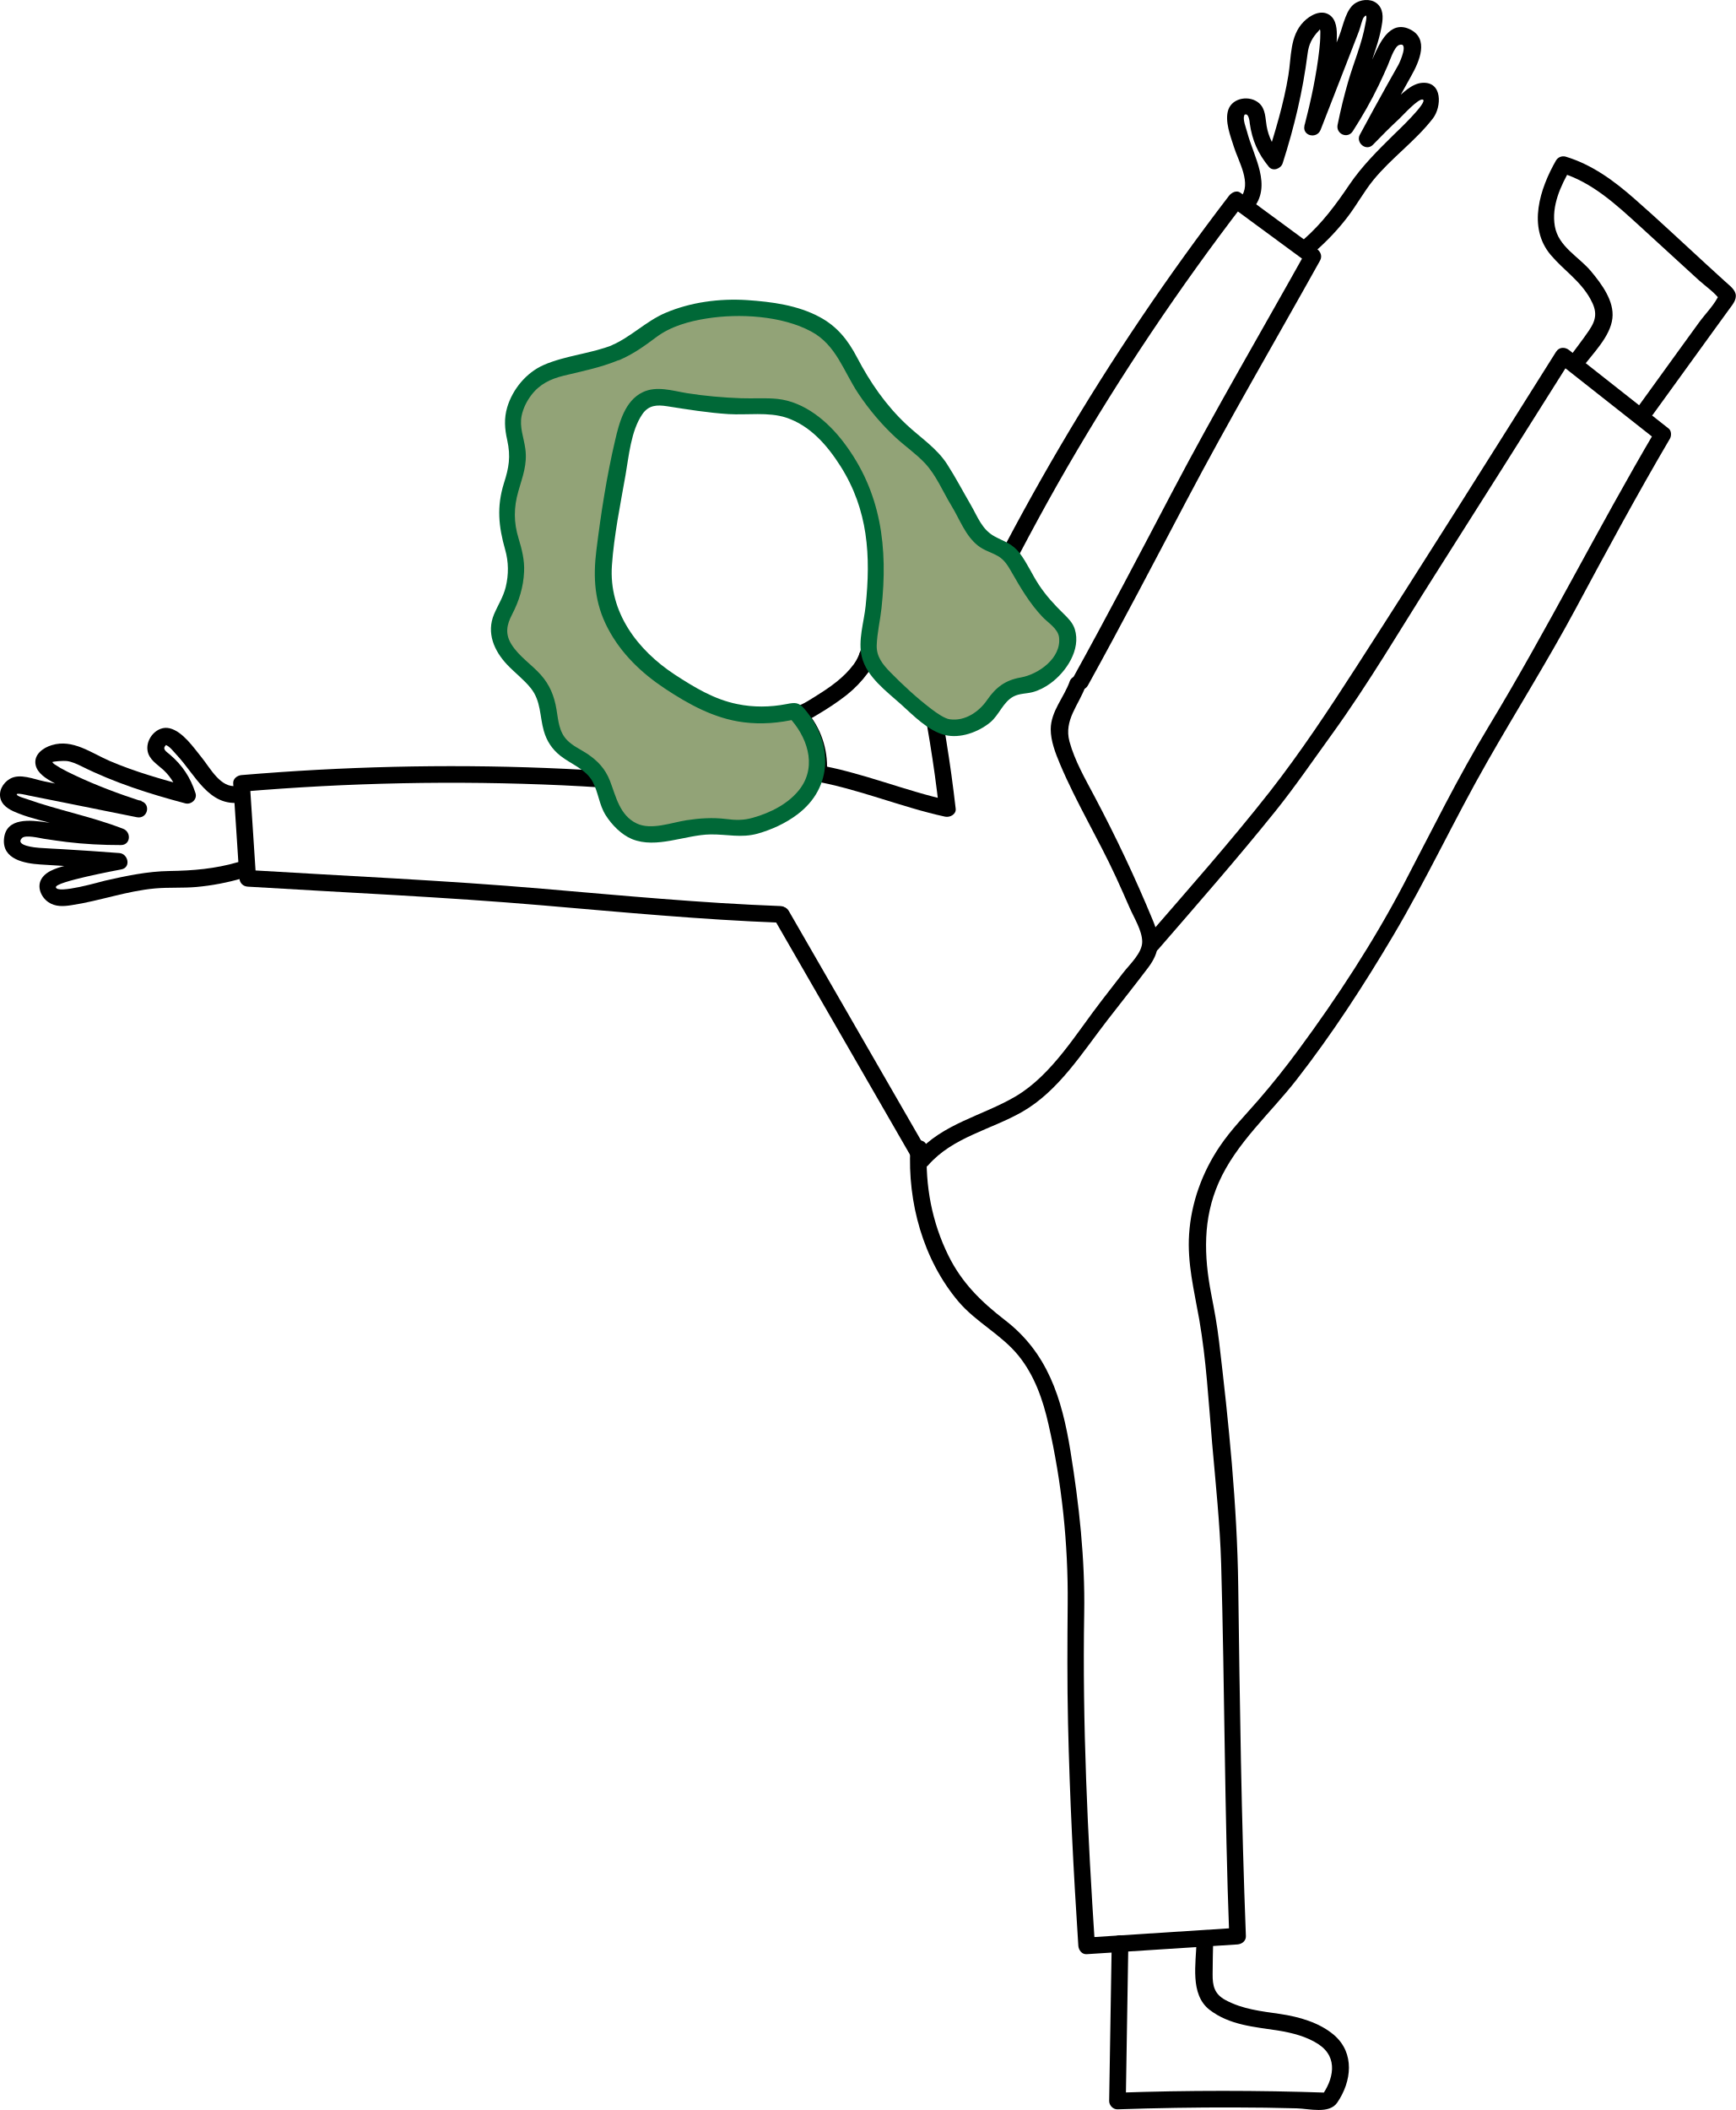
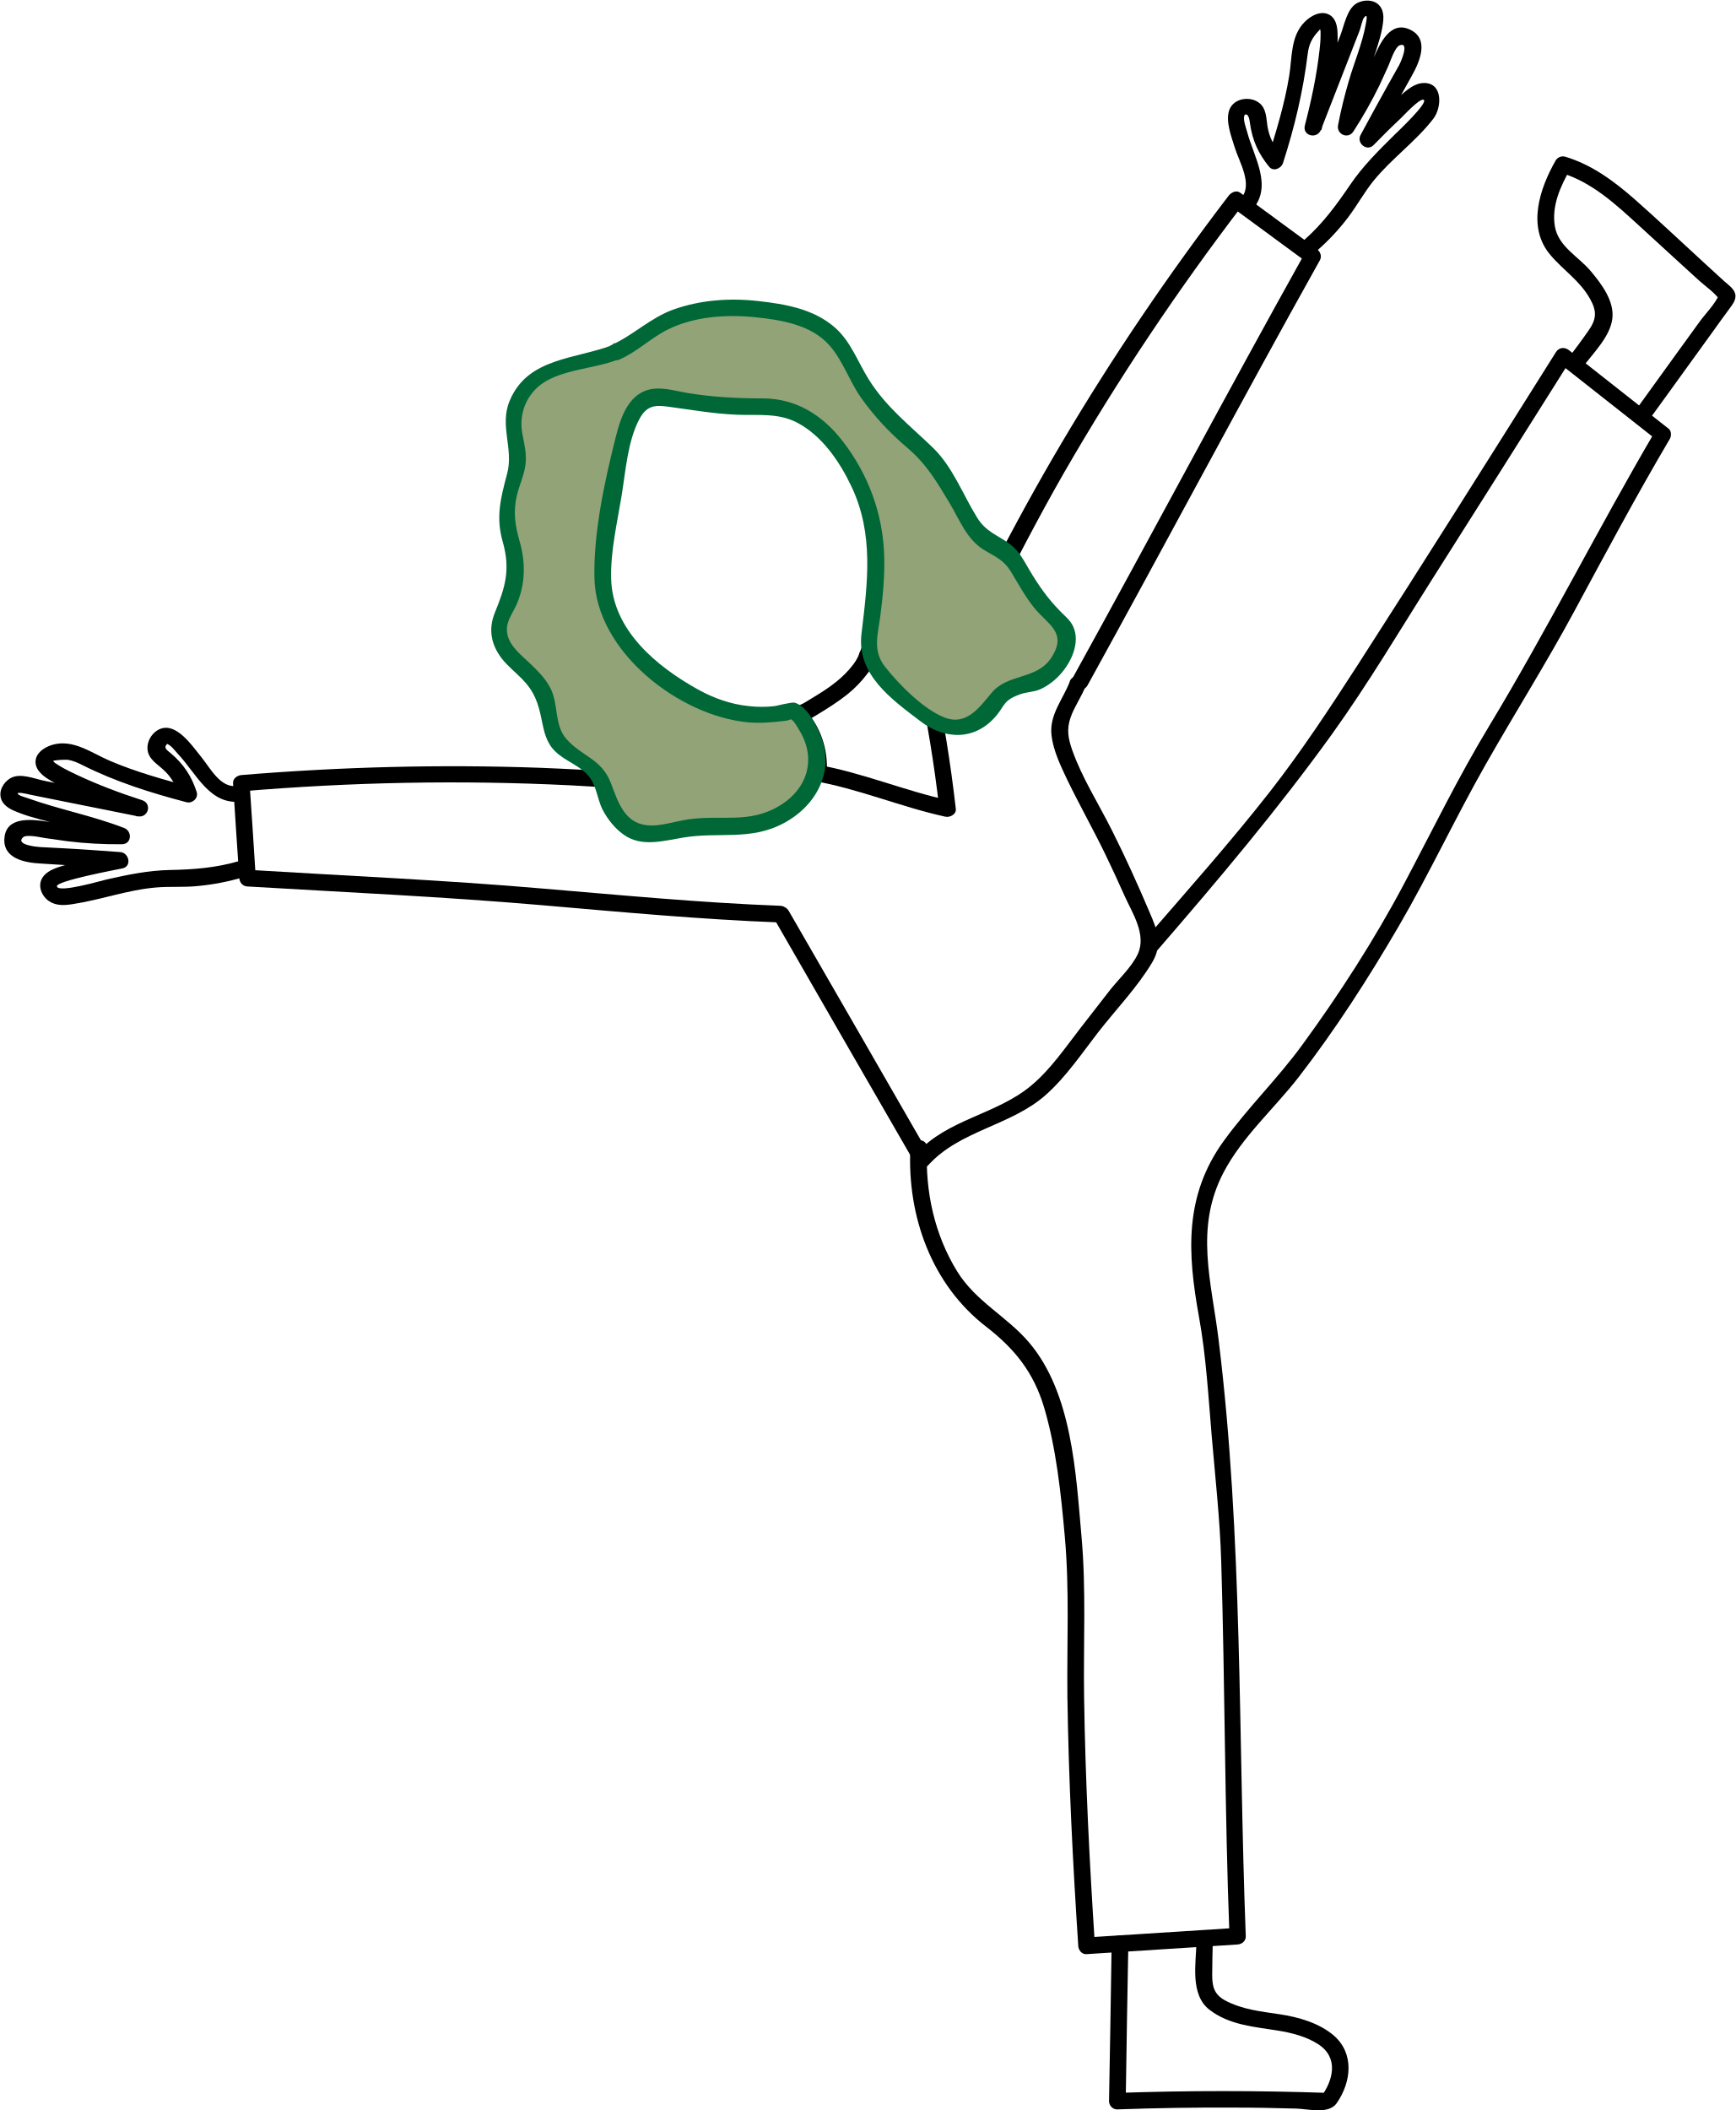
- <svg xmlns="http://www.w3.org/2000/svg" viewBox="0 0 156.52 190.26">
-   <path d="M83.19 60.03a4.49 4.49 0 0 1-4.46-1.33c-.35-.38-1.17-.23-1.25.33 0 .05-.02.1-.04.15.07-.18-.03.06-.05.09-.13.22-.26.44-.41.64-.43.58-.96 1.1-1.52 1.55-.71.58-1.5 1.06-2.28 1.55-.27.17-.55.34-.84.48-.21.1-.29.14-.41.13-.67-.04-.96.84-.53 1.28a5.964 5.964 0 0 1 1.68 4.23c0 .97 1.5.97 1.5 0 0-1.98-.75-3.86-2.12-5.29l-.53 1.28c.61.04 1.24-.35 1.74-.65.93-.55 1.85-1.15 2.7-1.82.7-.56 1.33-1.21 1.86-1.93.27-.36.63-.84.7-1.3l-1.25.33c1.5 1.64 3.78 2.26 5.92 1.72.94-.24.54-1.68-.4-1.45Zm13.27 1.42c-.52 1.45-1.7 2.69-1.71 4.3 0 1.08.43 2.17.84 3.15 1.46 3.47 3.45 6.73 5.03 10.16.42.92.84 1.85 1.24 2.78.38.88 1.14 2.08 1.14 3.08s-1.1 2.01-1.69 2.76c-.64.83-1.28 1.65-1.92 2.48-2.31 2.97-4.51 6.76-7.82 8.71-2.98 1.75-6.57 2.44-8.93 5.14l1.18.15-12.69-22.02c-.48-.84-1.78-.08-1.3.76l12.69 22.02c.23.4.86.52 1.18.15 2.22-2.54 5.65-3.2 8.47-4.81 3.29-1.88 5.42-5.34 7.69-8.27 1.22-1.58 2.47-3.14 3.67-4.73 1.09-1.44 1.12-2.62.43-4.27-1.57-3.81-3.34-7.55-5.27-11.19-.84-1.59-1.77-3.19-2.25-4.94-.52-1.94.84-3.27 1.46-5 .32-.91-1.12-1.3-1.45-.4Z" />
-   <path d="M73.15 68.65c-2.6 2.78-7 1.89-10.37 1.55-4.51-.46-9.04-.77-13.57-.95-9.15-.36-18.31-.13-27.43.64-.38.03-.78.32-.75.75.19 2.85.37 5.71.56 8.56.03.42.32.72.75.75 8.87.54 17.76.93 26.61 1.69 7.13.61 14.28 1.29 21.43 1.56.97.04.96-1.46 0-1.5-7.15-.27-14.3-.95-21.43-1.56-8.85-.76-17.74-1.15-26.61-1.69l.75.75c-.19-2.85-.37-5.71-.56-8.56l-.75.75c9.61-.82 19.28-1.02 28.92-.58 4.72.22 9.41.63 14.1 1.1 3.27.32 6.99.38 9.41-2.2.66-.7-.4-1.77-1.06-1.06Zm8.94 34.88c-.26 4.87 1.15 10.05 4.33 13.82 1.58 1.87 3.84 2.96 5.4 4.86 1.46 1.79 2.23 4 2.73 6.23 1.2 5.23 1.78 10.79 1.73 16.15-.03 3.58-.05 7.16.03 10.75.15 6.71.49 13.42.93 20.12.03.38.32.78.75.75 4.54-.29 9.08-.58 13.61-.88.39-.03.77-.32.75-.75-.41-10.51-.55-21.01-.69-31.52-.1-7.37-.86-14.79-1.73-22.1-.17-1.45-.43-2.86-.71-4.29-.66-3.43-.76-6.78.68-10.04 1.57-3.56 4.65-6.23 7.01-9.26 3.21-4.12 6.06-8.51 8.72-13 3.03-5.11 5.53-10.51 8.48-15.67 2.62-4.6 5.43-9.07 7.94-13.74 2.78-5.18 5.56-10.34 8.54-15.41.15-.26.14-.71-.12-.91-2.99-2.36-5.98-4.71-8.97-7.07-.38-.3-.9-.29-1.18.15-5.96 9.47-11.91 18.95-17.97 28.35-2.48 3.85-5.02 7.7-7.84 11.31-3.55 4.52-7.37 8.83-11.13 13.17-.63.73.43 1.79 1.06 1.06C108 81.5 111.59 77.4 115 73.16c1.8-2.24 3.42-4.62 5.1-6.94 3.32-4.59 6.21-9.53 9.25-14.31 4.11-6.47 8.19-12.94 12.27-19.42l-1.18.15c2.99 2.36 5.98 4.71 8.97 7.07l-.12-.91c-5.18 8.79-9.74 17.92-15.02 26.66-2.81 4.64-5.19 9.5-7.7 14.29-2.71 5.17-5.99 10.19-9.46 14.89a72.343 72.343 0 0 1-3.63 4.55c-1.19 1.37-2.46 2.66-3.48 4.17-1.59 2.35-2.58 5.08-2.77 7.91-.18 2.62.46 5.13.91 7.69.64 3.66.84 7.42 1.16 11.11s.71 7.31.82 10.97c.32 11.18.3 22.36.73 33.54l.75-.75c-4.54.29-9.08.58-13.61.88l.75.75c-.66-9.99-1.14-20.01-.97-30.02.08-4.89-.46-9.76-1.24-14.59s-2.08-8.87-5.9-11.81c-2.15-1.66-3.89-3.36-5.1-5.81-1.49-3.01-2.12-6.35-1.94-9.69.05-.96-1.45-.96-1.5 0Z" />
-   <path d="M21.36 70.87c-1.47.22-2.39-1.6-3.17-2.56-.71-.87-1.7-2.35-2.89-2.64-1.12-.27-2.15.91-2 1.98.11.83.86 1.25 1.43 1.77.73.68 1.18 1.5 1.48 2.45l.92-.92c-2.45-.65-4.92-1.34-7.25-2.34-1.65-.71-3.32-2-5.21-1.42-.78.23-1.65.85-1.46 1.78.16.77.98 1.25 1.61 1.6 2.35 1.32 4.99 2.26 7.54 3.09l.4-1.45c-2.92-.58-5.83-1.17-8.75-1.75-.95-.19-2.22-.76-3.12-.23-.64.37-1.08 1.15-.81 1.89.25.68 1 1 1.62 1.24 1.16.45 2.39.71 3.58 1.04 1.84.5 3.65 1.07 5.43 1.76l.2-1.47c-2.27 0-4.48-.22-6.73-.54-1.38-.2-3.64-.48-3.82 1.49-.17 1.86 1.87 2.22 3.28 2.31 2.37.15 4.75.29 7.12.47l-.2-1.47c-1.45.29-2.89.61-4.31 1.01-.82.23-2.03.48-2.51 1.29-.43.72-.04 1.64.61 2.09s1.39.39 2.1.28c2.53-.38 4.97-1.28 7.54-1.51 1.24-.11 2.48-.02 3.72-.13 1.41-.13 2.79-.39 4.15-.79.92-.27.53-1.72-.4-1.45-2.05.6-4.07.77-6.2.8-1.97.03-3.88.44-5.79.87-.35.08-4.35 1.25-4.43.59-.06-.49 5.42-1.51 5.92-1.61.87-.18.6-1.41-.2-1.47-1.72-.13-3.43-.25-5.15-.35-.69-.04-1.38-.07-2.08-.12-.3-.02-2.22-.19-1.55-.88.31-.32 1.6 0 1.96.06.68.1 1.37.21 2.05.29 1.63.2 3.27.28 4.91.28.89 0 .96-1.18.2-1.47-2.86-1.11-5.86-1.67-8.74-2.7-.14-.05-.8-.22-.85-.39-.06-.19 1.03.08 1.07.09 1.08.22 2.17.44 3.25.65 2.17.44 4.34.87 6.51 1.31.94.19 1.32-1.15.4-1.45-2.03-.66-4.04-1.41-5.97-2.32-.45-.21-.9-.43-1.34-.68-.18-.11-.36-.22-.54-.34-.16-.11-.17-.24-.2-.16.04-.1 1.1-.15 1.33-.12.45.06.89.26 1.3.46 3 1.5 6.15 2.5 9.39 3.36.53.14 1.1-.37.92-.92-.46-1.42-1.17-2.5-2.3-3.47-.31-.27-.78-.51-.33-.89-.08.07-.03.02-.11 0 .38.08.79.65 1.04.91 1.68 1.78 2.91 4.72 5.79 4.29.95-.14.55-1.59-.4-1.45Zm121.33-37.72c.94-1.28 2.52-2.79 2.71-4.45.18-1.56-.98-3.1-1.92-4.23-1.12-1.34-2.95-2.22-3.27-4.07s.53-3.65 1.4-5.16l-.85.34c2.82.85 4.99 2.88 7.12 4.82 1.15 1.05 2.3 2.11 3.45 3.16.63.57 1.25 1.15 1.88 1.72.6.54 1.47 1.13 1.92 1.8l-.08-.58c-.37.91-1.26 1.78-1.84 2.58l-1.82 2.51c-1.21 1.67-2.42 3.35-3.63 5.02-.57.78.73 1.53 1.3.76 1.82-2.51 3.63-5.02 5.45-7.53.48-.66.95-1.32 1.43-1.97.28-.38.69-.85.57-1.37-.12-.48-.64-.83-.97-1.14l-1.73-1.58c-2.13-1.95-4.22-3.93-6.39-5.83-1.86-1.64-3.85-3.11-6.25-3.83a.775.775 0 0 0-.85.34c-1.45 2.53-2.6 6.02-.48 8.53 1.19 1.4 2.65 2.31 3.57 3.96.63 1.13.57 1.83-.12 2.85-.6.88-1.26 1.72-1.89 2.58-.57.78.73 1.53 1.3.76Z" />
-   <path d="M75.39 39.75c3.98 4.83 3.57 10.87 3.44 13.01-.18 2.95-.46 7.45-3.83 9.97-4.66 3.47-11.43.32-12.24-.06-5-2.33-7.25-6.64-8.1-8.35-2.24-4.5-4.87-14.1.33-18.72 5.23-4.64 15.56-1.74 20.41 4.15Z" fill="none" stroke="#000" stroke-miterlimit="10" stroke-width=".5" />
-   <path d="M82.75 61.05c.83 3.92 1.48 7.88 1.93 11.86l.95-.72c-4.06-.88-7.91-2.55-12.01-3.24-.94-.16-1.35 1.29-.4 1.45 4.1.69 7.95 2.36 12.01 3.24.43.09 1.01-.21.95-.72-.47-4.11-1.13-8.2-1.99-12.25-.2-.94-1.65-.54-1.45.4Zm25.15 113.97c-.04 1.98-.63 4.82 1.18 6.21s4.03 1.53 6.15 1.86c1.25.2 2.62.54 3.68 1.25 1.81 1.2 1.34 3.21.21 4.73l.65-.37c-6.33-.22-12.67-.22-19 0l.75.75c.08-4.74.15-9.48.23-14.22.02-.97-1.48-.97-1.5 0-.08 4.74-.15 9.48-.23 14.22 0 .39.35.76.75.75 3.51-.12 7.02-.18 10.54-.17 1.88 0 3.75.03 5.63.08 1.13.03 2.93.54 3.65-.52 1.3-1.9 1.6-4.46-.29-6.09-1.32-1.13-3.17-1.65-4.87-1.9s-3.38-.42-4.93-1.26c-.99-.54-1.16-1.27-1.15-2.33 0-1 .03-2 .05-3.01s-1.48-.97-1.5 0Z" />
-   <path d="M82.48 61.68c3.54-.65 5.5-3.97 6.99-6.93 2.15-4.26 4.37-8.47 6.76-12.6 4.78-8.25 10.1-16.18 15.9-23.74l-1.03.27 6.91 5.08-.27-1.03c-4.03 7.22-8.22 14.37-12.06 21.68-2.92 5.56-5.84 11.14-8.88 16.64-.47.85.83 1.6 1.3.76 3.04-5.5 5.95-11.08 8.88-16.64 3.85-7.31 8.04-14.46 12.06-21.68.21-.38.06-.78-.27-1.03l-6.91-5.08c-.35-.26-.8-.02-1.03.27-5.52 7.2-10.61 14.73-15.21 22.56-2.28 3.88-4.44 7.83-6.48 11.84-1.58 3.11-3.2 7.47-7.07 8.19-.95.18-.55 1.62.4 1.45Z" />
-   <path d="M112.93 18.89c1.86-2.14.1-4.75-.49-7.06-.07-.26-.39-1.1-.24-1.39.07-.14-.08-.03.02-.09.4-.22.47.66.48.78.22 1.53.73 2.7 1.72 3.91.38.46 1.1.16 1.25-.33 1.04-3.26 1.81-6.46 2.24-9.85.11-.88.41-1.45 1-2.08.22-.24.1-.17.1-.17.08.14.05.36.05.52 0 .45-.04.9-.09 1.35-.26 2.3-.75 4.58-1.33 6.82-.25.95 1.1 1.28 1.45.4.8-2.06 1.61-4.12 2.41-6.19.35-.9.7-1.8 1.05-2.71.11-.28.28-1.03.41-1.21.43-.57.2.37.17.54-.3 1.75-1.04 3.46-1.54 5.17-.38 1.3-.7 2.62-.97 3.95-.17.83.9 1.31 1.37.58.86-1.34 1.66-2.73 2.35-4.17.28-.57.53-1.15.79-1.73.17-.37.58-1.7 1.03-1.87.9-.33.11 1.49-.07 1.81-.32.58-.66 1.16-.98 1.74-.84 1.5-1.66 3.01-2.48 4.53-.4.73.57 1.54 1.18.91.78-.81 1.57-1.6 2.39-2.36.26-.24 1.73-1.87 2.11-1.71.5.21-2.39 2.94-2.61 3.15-1.44 1.42-2.87 2.83-4.01 4.51-1.23 1.82-2.47 3.5-4.14 4.96-.73.63.34 1.69 1.06 1.06 1.06-.93 2.03-1.95 2.89-3.07s1.48-2.29 2.34-3.35c1.63-2 3.81-3.53 5.38-5.57.78-1.02.89-3.34-.98-3.2-.95.07-1.79.96-2.45 1.55-1.05.95-2.06 1.94-3.04 2.96l1.18.91c1.09-2.02 2.2-4.03 3.32-6.03.73-1.29 1.69-3.42-.18-4.25-1.75-.78-2.67 1.29-3.23 2.55-.92 2.04-1.93 4.01-3.15 5.9l1.37.58c.38-1.87.88-3.7 1.44-5.52.37-1.19.83-2.37 1.06-3.59.13-.68.26-1.5-.24-2.07s-1.37-.57-2.01-.23c-.93.5-1.16 2.01-1.52 2.94-1.05 2.71-2.11 5.41-3.16 8.12l1.45.4c.7-2.67 1.41-5.53 1.47-8.3.02-.69-.02-1.62-.67-2.05-.78-.51-1.75.04-2.32.62-1.27 1.29-1.1 3.19-1.38 4.84-.42 2.55-1.18 5.05-1.96 7.51l1.25-.33c-.64-.78-1.08-1.62-1.25-2.62-.12-.7-.09-1.52-.66-2.04-.82-.75-2.4-.54-2.79.56-.36 1.02.2 2.42.5 3.37.4 1.3 1.66 3.33.58 4.58-.63.73.43 1.79 1.06 1.06Z" />
-   <path d="M55.52 31.81c-3.94 1.64-6.02.9-7.86 3.02-.3.35-1.17 1.38-1.37 2.86-.16 1.19.25 1.76.39 2.97.24 1.96-.56 2.5-.89 4.66-.52 3.36 1.16 3.78.68 7.04-.41 2.84-1.64 2.98-1.45 4.78.25 2.31 3.16 3.38 4.08 5.51.57 1.32.32 2.95 1.13 4.14.87 1.29 2.69 1.66 3.61 2.92.87 1.19.77 2.96 1.85 3.96.44.41.64.79 1.08 1.07 1.46.94 3.09.3 5.38-.05 3.67-.56 3.58.45 5.91-.2.65-.18 4.98-1.43 5.63-4.94.51-2.79-1.67-5.09-2-5.44-.97.24-2.42.48-4.15.32-3.31-.3-5.52-1.94-6.89-2.81-1.78-1.12-4.89-3.51-5.99-7.47-.55-1.95-.18-4.26.58-8.8.93-5.61 1.43-8.43 2.96-9.24 1.5-.79 2.23.25 8.22.54 3.13.15 3.42-.12 4.7.31 3.04 1.02 4.68 3.66 5.56 5.08 2.3 3.7 2.39 7.4 2.4 8.41.02 1.81-.28 4.44-.31 4.7-.3 2.61-.57 3.08-.27 4.11.31 1.04 1.31 1.95 3.29 3.75 2.66 2.42 3.44 2.58 3.95 2.62 1.57.1 2.85-.86 3.01-.98 1.07-.83.87-1.47 1.91-2.23 1.14-.82 1.78-.35 3.01-.98 1.38-.71 2.69-2.38 2.62-3.95-.07-1.46-1.26-1.29-3.25-4.34-1.3-1.99-1.54-3.21-2.88-3.75-.36-.14-.93-.3-1.55-.82-.68-.58-.98-1.24-1.11-1.52-.65-1.39-1.61-2.62-2.28-3.99-1.3-2.65-2.84-2.63-5.7-6.03-3.39-4.02-2.72-5.79-5.56-7.53-1.74-1.07-3.42-1.29-5.21-1.52-1.19-.16-4.26-.52-7.71.67-2.93 1.02-2.29 1.83-5.51 3.18Z" fill="#92a377" />
-   <path d="M55.33 31.08c-2.04.82-4.3.96-6.3 1.83-1.57.69-2.8 2.18-3.29 3.81-.3 1.01-.23 1.96 0 2.97.33 1.49.15 2.48-.3 3.89-.66 2.11-.48 3.9.11 5.97.32 1.13.33 2.25.05 3.4-.22.89-.7 1.61-1.05 2.44-.7 1.67 0 3.29 1.18 4.54.69.73 1.51 1.34 2.14 2.13.92 1.15.79 2.51 1.17 3.85.26.91.74 1.64 1.48 2.23.98.78 2.32 1.21 2.93 2.36.51.95.58 2.09 1.17 3.01.54.86 1.42 1.76 2.37 2.15 2.2.9 4.82-.39 7.08-.42 1.49-.02 2.77.34 4.25-.07 1.27-.36 2.52-.93 3.58-1.73 3.27-2.45 3.2-6.52.65-9.51-.53-.62-.85-.6-1.64-.44-1.45.28-2.97.3-4.41 0-2.1-.42-3.88-1.51-5.65-2.66-3.39-2.23-5.96-5.64-5.67-9.84.19-2.72.75-5.43 1.22-8.11.31-1.74.49-4.03 1.53-5.54.57-.82 1.32-.85 2.22-.71 1.85.29 3.67.59 5.55.71 1.65.1 3.6-.21 5.2.32 2.17.72 3.7 2.5 4.89 4.37 2.51 3.96 2.74 8.1 2.27 12.61-.15 1.45-.71 3.14-.34 4.6.44 1.8 2.23 3.1 3.53 4.27 1.11 1 2.45 2.4 3.97 2.77 1.38.33 2.99-.26 4.06-1.13.82-.67 1.17-1.85 2.12-2.35.54-.28 1.15-.24 1.72-.39s1.1-.43 1.59-.78c1.43-1.03 2.79-3.06 2.21-4.9-.18-.57-.59-.98-1.01-1.39-.83-.81-1.59-1.64-2.23-2.61-.61-.92-1.05-1.96-1.72-2.84s-1.38-1.04-2.27-1.52c-1.15-.63-1.52-1.76-2.14-2.83-.71-1.22-1.38-2.5-2.14-3.68-.94-1.46-2.4-2.39-3.65-3.56-1.88-1.76-3.29-3.81-4.48-6.08-.81-1.55-1.79-2.79-3.36-3.63-1.98-1.07-4.33-1.38-6.55-1.53-2.49-.16-5.08.18-7.38 1.16-1.76.76-3.08 2.16-4.86 2.93-.88.38-.12 1.68.76 1.3 1.24-.54 2.21-1.24 3.28-2.04 1.3-.98 2.96-1.44 4.54-1.69 2.94-.47 6.78-.26 9.44 1.17 2.27 1.22 2.91 3.59 4.26 5.61.97 1.45 2.11 2.8 3.39 3.98.85.78 1.81 1.44 2.6 2.28 1.02 1.08 1.62 2.57 2.39 3.83s1.25 2.7 2.4 3.61c.57.45 1.19.59 1.8.94s.92.91 1.25 1.48c.81 1.42 1.64 2.82 2.77 4.01.5.53 1.39 1.05 1.49 1.83.23 1.89-1.87 3.35-3.46 3.63-1.38.24-2.23.88-3.02 2.02-.73 1.07-1.99 1.94-3.37 1.75-.47-.06-1.21-.58-1.69-.95-1.3-.99-2.53-2.13-3.67-3.29-.69-.71-1.27-1.41-1.23-2.45.04-1.11.31-2.22.43-3.33.59-5.43 0-10.46-3.41-14.95-1.43-1.89-3.53-3.66-5.97-3.92-1.08-.11-2.19-.02-3.27-.06-1.64-.06-3.28-.2-4.9-.46-1.3-.21-2.73-.69-3.99-.08-1.6.77-2.11 2.74-2.48 4.33-.76 3.24-1.28 6.6-1.69 9.91-.31 2.51-.17 4.75 1.03 7.04s3.05 4.05 5.15 5.44 4.45 2.71 7.11 3.04c1.6.2 3.2.07 4.77-.3l-.73-.19c1.63 1.7 2.59 4.32 1.08 6.42-1 1.38-2.7 2.23-4.31 2.68-.84.24-1.56.22-2.41.11-1.2-.15-2.37-.07-3.56.11-1.36.21-3.18.92-4.5.29-1.54-.74-1.86-2.43-2.41-3.85-.42-1.08-1.11-1.81-2.06-2.44-.59-.39-1.28-.69-1.79-1.21-.75-.76-.8-1.79-.97-2.79-.2-1.2-.6-2.2-1.42-3.12s-1.97-1.66-2.64-2.74c-.6-.97-.42-1.77.06-2.7.63-1.21 1.02-2.47 1.08-3.85.05-1.05-.2-2.02-.5-3.01-.44-1.43-.44-2.77-.02-4.23.38-1.35.83-2.43.63-3.86-.14-1.01-.54-1.94-.33-2.97.14-.67.46-1.31.87-1.85.75-.99 1.73-1.46 2.91-1.75 1.65-.4 3.27-.72 4.85-1.36.88-.36.5-1.81-.4-1.45Z" fill="#006837" />
+ <svg xmlns="http://www.w3.org/2000/svg" viewBox="0 0 86.31 104.92">
+   <path d="M45.87 33.1c-.9.23-1.83-.05-2.46-.74-.19-.21-.65-.13-.69.18 0 .03-.01.06-.02.08.04-.1-.02.03-.03.05-.07.12-.14.24-.23.36-.24.32-.53.61-.84.86-.39.32-.83.59-1.26.85-.15.09-.3.19-.46.27-.12.06-.16.07-.23.07-.37-.02-.53.46-.29.71.61.63.93 1.46.93 2.33 0 .53.83.53.83 0 0-1.09-.41-2.13-1.17-2.92l-.29.71c.34.02.68-.19.96-.36.51-.31 1.02-.63 1.49-1 .39-.31.73-.66 1.03-1.06.15-.2.35-.46.38-.72l-.69.18c.83.9 2.09 1.25 3.27.95.52-.13.3-.93-.22-.8Zm7.33.79c-.35.91-1.03 1.65-.91 2.68.09.76.45 1.5.77 2.18.61 1.26 1.3 2.48 1.91 3.74.33.68.64 1.36.95 2.05.38.85 1.11 1.93.66 2.9-.3.65-.98 1.27-1.42 1.84-.48.61-.95 1.23-1.43 1.84-.76.98-1.49 2.06-2.45 2.86-1.73 1.45-4.16 1.66-5.71 3.38l.65.08c-2.33-4.05-4.66-8.1-7-12.15-.27-.46-.98-.05-.71.42 2.33 4.05 4.66 8.1 7 12.15.13.22.47.28.65.08 1.57-1.74 4.12-1.96 5.85-3.5 1-.89 1.78-2.05 2.6-3.11.88-1.13 1.96-2.25 2.69-3.48.52-.89.26-1.58-.13-2.48-.59-1.39-1.21-2.76-1.89-4.11s-1.47-2.58-1.96-3.96c-.2-.57-.29-1.03-.08-1.63.19-.54.54-1.02.75-1.56.19-.5-.61-.71-.8-.22Z" />
+   <path d="M40.34 37.86c-1.52 1.54-3.94 1.03-5.88.84-2.51-.25-5.03-.42-7.56-.52-4.97-.18-9.94-.05-14.9.36-.21.02-.43.18-.41.41.1 1.57.2 3.15.31 4.72.02.23.18.4.41.41 4.88.29 9.76.51 14.63.93 3.94.34 7.9.71 11.86.86.53.02.53-.81 0-.83-3.96-.15-7.92-.53-11.86-.86-4.87-.42-9.75-.63-14.63-.93l.41.41c-.1-1.57-.2-3.15-.31-4.72l-.41.41c5.44-.46 10.91-.57 16.36-.3 2.6.13 5.17.41 7.76.62 1.72.14 3.51.04 4.79-1.25.37-.38-.21-.96-.58-.58Zm4.93 19.24c-.16 3.38 1.06 6.78 3.77 8.87 1.42 1.1 2.36 2.27 2.88 4.01.61 2.06.84 4.29 1.03 6.42.24 2.66.1 5.33.13 7.99.06 4.13.27 8.25.54 12.37.01.21.18.43.41.41l7.51-.48c.22-.01.42-.18.41-.41-.38-9.91-.14-19.79-1.35-29.65-.35-2.89-1.21-5.56.25-8.34.93-1.77 2.51-3.16 3.73-4.73 1.84-2.38 3.47-4.92 4.98-7.51s2.81-5.38 4.31-8.02 3.03-5.06 4.43-7.66c1.55-2.87 3.08-5.74 4.74-8.55.08-.14.08-.39-.06-.5l-4.95-3.9c-.21-.17-.49-.16-.65.08-3.27 5.2-6.54 10.4-9.86 15.56-1.39 2.15-2.8 4.3-4.38 6.32-1.95 2.49-4.06 4.86-6.13 7.25-.35.4.24.99.58.58 3.01-3.48 5.94-6.95 8.63-10.68 1.82-2.53 3.42-5.24 5.09-7.87 2.27-3.58 4.53-7.16 6.79-10.75l-.65.08 4.95 3.9-.06-.5c-2.85 4.85-5.37 9.88-8.28 14.7-1.55 2.56-2.85 5.24-4.25 7.88-1.47 2.77-3.21 5.47-5.06 8-1.21 1.66-2.7 3.11-3.9 4.77-1.97 2.73-1.8 5.57-1.23 8.72.36 1.97.47 4 .64 5.99s.41 4.14.47 6.22c.19 6.2.17 12.4.41 18.6l.41-.41-7.51.48.41.41c-.27-4.12-.48-8.25-.54-12.37-.04-2.66.11-5.34-.13-7.99-.28-3.14-.46-7.11-2.61-9.64-1.11-1.3-2.63-2.02-3.56-3.51-1.14-1.84-1.61-4-1.51-6.15.03-.53-.8-.53-.83 0Z" />
+   <path d="M11.78 39.08c-.81.12-1.32-.88-1.75-1.41-.39-.48-.94-1.3-1.59-1.46-.62-.15-1.18.5-1.1 1.09.06.46.48.69.79.98.41.37.65.83.82 1.35l.51-.51c-1.35-.36-2.71-.74-4-1.29-.91-.39-1.83-1.1-2.87-.79-.43.13-.91.47-.81.98.09.42.54.69.89.88 1.3.73 2.75 1.25 4.16 1.7l.22-.8c-1.61-.32-3.22-.65-4.82-.97-.52-.1-1.22-.42-1.72-.13-.35.21-.59.64-.45 1.04.14.38.55.55.9.68.64.25 1.32.39 1.97.57 1.01.28 2.01.59 2.99.97l.11-.81c-1.25 0-2.47-.12-3.71-.3-.76-.11-2.01-.26-2.1.82-.09 1.03 1.03 1.23 1.81 1.27 1.31.08 2.62.16 3.93.26l-.11-.81c-.8.16-1.59.34-2.37.56-.45.13-1.12.27-1.38.71-.24.4-.02.91.34 1.15s.76.21 1.16.15c1.4-.21 2.74-.71 4.16-.83.68-.06 1.37 0 2.05-.07.78-.07 1.54-.22 2.29-.44.51-.15.29-.95-.22-.8-1.13.33-2.25.42-3.42.44-1.08.02-2.14.24-3.19.48-.19.04-2.4.69-2.44.33-.03-.27 2.99-.83 3.26-.89.48-.1.33-.78-.11-.81-.95-.07-1.89-.14-2.84-.19l-1.15-.06c-.17-.01-1.23-.11-.85-.48.17-.17.88 0 1.08.03.38.05.75.11 1.13.16.9.11 1.8.16 2.71.15.49 0 .53-.65.11-.81-1.58-.61-3.23-.92-4.82-1.49-.08-.03-.44-.12-.47-.22-.03-.1.57.04.59.05.6.12 1.2.24 1.79.36l3.59.72c.52.1.73-.63.22-.8-1.12-.36-2.23-.78-3.29-1.28-.25-.12-.5-.24-.74-.38-.1-.06-.2-.12-.3-.19-.09-.06-.09-.13-.11-.09.02-.06.61-.08.74-.07.25.04.49.14.72.26 1.65.83 3.39 1.38 5.18 1.85.29.08.61-.2.51-.51-.25-.78-.65-1.38-1.27-1.91-.17-.15-.43-.28-.18-.49-.04.04-.02.01-.06 0 .21.04.44.36.57.5.93.98 1.6 2.6 3.19 2.37.52-.08.3-.87-.22-.8Zm66.91-20.8c.52-.71 1.39-1.54 1.49-2.45.1-.86-.54-1.71-1.06-2.33-.61-.74-1.63-1.23-1.8-2.25s.29-2.01.77-2.85l-.47.19c1.56.47 2.75 1.59 3.92 2.66.63.58 1.27 1.16 1.9 1.74l1.04.95c.33.3.81.62 1.06 1l-.04-.32c-.2.5-.7.98-1.02 1.43s-.67.92-1 1.38c-.67.92-1.33 1.85-2 2.77-.31.43.4.85.71.42 1-1.38 2-2.77 3-4.15.26-.36.52-.73.79-1.09.15-.21.38-.47.31-.76-.06-.27-.35-.46-.54-.63-.32-.29-.63-.58-.95-.87-1.17-1.07-2.33-2.17-3.52-3.22-1.03-.9-2.12-1.71-3.45-2.11a.423.423 0 0 0-.47.19c-.8 1.4-1.44 3.32-.26 4.7.65.77 1.46 1.27 1.97 2.18.35.62.32 1.01-.07 1.57-.33.48-.69.95-1.04 1.42-.32.43.4.84.71.42Z" />
+   <path d="M41.57 21.92c2.19 2.67 1.97 5.99 1.9 7.17-.1 1.63-.25 4.11-2.11 5.5-2.57 1.91-6.3.17-6.75-.03-2.76-1.29-4-3.66-4.47-4.6-1.23-2.48-2.69-7.78.18-10.32 2.88-2.56 8.58-.96 11.25 2.29Z" fill="none" stroke="#000" stroke-miterlimit="10" stroke-width=".28" />
+   <path d="M45.64 33.67c.46 2.16.82 4.34 1.07 6.54l.52-.4c-2.24-.48-4.36-1.4-6.62-1.79-.52-.09-.74.71-.22.8 2.26.38 4.38 1.3 6.62 1.79.23.05.56-.12.52-.4-.26-2.27-.62-4.52-1.1-6.76-.11-.52-.91-.3-.8.22ZM59.5 96.52c-.02 1.09-.34 2.66.65 3.42s2.22.84 3.39 1.03c.69.11 1.44.3 2.03.69 1 .66.74 1.77.12 2.61l.36-.2c-3.49-.12-6.99-.12-10.48 0l.41.41c.04-2.61.08-5.23.13-7.84 0-.53-.82-.53-.83 0-.04 2.61-.08 5.23-.13 7.84 0 .22.19.42.41.41 1.94-.07 3.87-.1 5.81-.09 1.03 0 2.07.02 3.1.05.62.02 1.61.3 2.01-.28.72-1.05.88-2.46-.16-3.36-.73-.62-1.75-.91-2.68-1.05s-1.86-.23-2.72-.69c-.55-.3-.64-.7-.64-1.28 0-.55.02-1.11.03-1.66s-.82-.53-.83 0Z" />
+   <path d="M45.48 34.01c1.85-.38 2.9-1.98 3.72-3.55 1.21-2.33 2.4-4.67 3.71-6.95 2.68-4.65 5.66-9.1 8.92-13.36l-.57.15c1.27.93 2.54 1.87 3.81 2.8l-.15-.57c-3.91 7.01-7.67 14.1-11.55 21.13-.26.47.46.88.71.42 3.88-7.03 7.63-14.12 11.55-21.13.12-.21.03-.43-.15-.57-1.27-.93-2.54-1.87-3.81-2.8-.2-.14-.44-.01-.57.15-2.99 3.91-5.76 7.99-8.27 12.23-1.22 2.06-2.37 4.15-3.46 6.28-.94 1.84-1.86 4.5-4.13 4.97-.52.11-.3.91.22.8Z" />
+   <path d="M62.28 10.42c1.03-1.18.06-2.62-.27-3.89-.04-.14-.21-.61-.13-.77.04-.08-.05-.02.01-.05.22-.12.26.36.27.43.12.84.41 1.49.95 2.15.21.26.6.09.69-.18.58-1.8 1-3.56 1.23-5.43.06-.49.22-.8.55-1.15.12-.13.06-.1.06-.09.04.07.03.2.03.29 0 .25-.02.5-.05.74-.14 1.27-.41 2.53-.73 3.76-.14.53.61.71.8.22.44-1.14.89-2.27 1.33-3.41.19-.5.39-1 .58-1.49.06-.15.15-.57.22-.66.24-.31.11.21.1.3-.17.97-.58 1.91-.85 2.85-.21.72-.39 1.44-.53 2.18-.09.46.5.72.76.32.48-.74.91-1.5 1.3-2.3.15-.32.29-.64.44-.96.09-.2.32-.94.57-1.03.49-.18.06.82-.04 1l-.54.96c-.46.83-.92 1.66-1.37 2.5-.22.4.31.85.65.5.43-.44.87-.88 1.32-1.3.14-.13.96-1.03 1.16-.95.28.12-1.32 1.62-1.44 1.74-.79.78-1.58 1.56-2.21 2.49-.68 1-1.36 1.93-2.28 2.74-.4.35.18.93.58.58.59-.51 1.12-1.07 1.59-1.69s.81-1.26 1.29-1.85c.9-1.1 2.1-1.95 2.96-3.07.43-.56.49-1.84-.54-1.77-.52.04-.99.53-1.35.86-.58.52-1.14 1.07-1.68 1.63l.65.5c.6-1.11 1.21-2.22 1.83-3.32.4-.71.93-1.88-.1-2.34-.96-.43-1.47.71-1.78 1.41-.51 1.13-1.07 2.21-1.73 3.25l.76.32c.21-1.03.48-2.04.8-3.04.2-.65.46-1.31.59-1.98.07-.38.14-.83-.13-1.14s-.76-.31-1.11-.13c-.51.27-.64 1.11-.84 1.62-.58 1.49-1.16 2.99-1.74 4.48l.8.22c.38-1.47.78-3.05.81-4.58 0-.38-.01-.89-.37-1.13-.43-.28-.97.02-1.28.34-.7.71-.61 1.76-.76 2.67-.23 1.41-.65 2.78-1.08 4.14l.69-.18c-.35-.43-.6-.89-.69-1.44-.06-.39-.05-.84-.36-1.13-.45-.41-1.32-.3-1.54.31-.2.56.11 1.33.27 1.86.22.72.92 1.84.32 2.52-.35.4.23.99.58.58Z" />
+   <path d="M30.62 17.54c-2.17.91-3.32.49-4.33 1.67-.17.19-.65.76-.75 1.58-.09.66.14.97.22 1.64.13 1.08-.31 1.38-.49 2.57-.29 1.85.64 2.08.38 3.88-.23 1.56-.91 1.64-.8 2.63.14 1.28 1.74 1.86 2.25 3.04.32.73.18 1.63.62 2.29.48.71 1.48.91 1.99 1.61.48.65.43 1.63 1.02 2.18.24.23.35.43.6.59.81.52 1.7.17 2.96-.03 2.02-.31 1.97.25 3.26-.11.36-.1 2.75-.79 3.1-2.72.28-1.54-.92-2.81-1.1-3-.54.13-1.33.26-2.29.18-1.82-.17-3.05-1.07-3.8-1.55-.98-.62-2.7-1.94-3.31-4.12-.3-1.07-.1-2.35.32-4.85.51-3.09.79-4.65 1.63-5.09.83-.44 1.23.14 4.53.3 1.73.08 1.89-.07 2.59.17 1.67.56 2.58 2.02 3.07 2.8 1.27 2.04 1.32 4.08 1.32 4.64.01 1-.15 2.45-.17 2.59-.17 1.44-.32 1.7-.15 2.27.17.58.72 1.08 1.81 2.07 1.47 1.33 1.89 1.42 2.18 1.44.87.06 1.57-.47 1.66-.54.59-.46.48-.81 1.06-1.23.63-.45.98-.19 1.66-.54.76-.39 1.49-1.31 1.44-2.18-.04-.81-.7-.71-1.79-2.39-.71-1.1-.85-1.77-1.59-2.07-.2-.08-.51-.16-.85-.45-.37-.32-.54-.69-.61-.84-.36-.77-.89-1.44-1.26-2.2-.72-1.46-1.56-1.45-3.14-3.33-1.87-2.22-1.5-3.19-3.06-4.15-.96-.59-1.89-.71-2.87-.84-.65-.09-2.35-.29-4.25.37-1.62.56-1.26 1.01-3.04 1.75Z" fill="#92a377" />
+   <path d="M30.51 17.14c-1.9.74-4.27.62-5.17 2.8-.51 1.23.21 2.37-.12 3.61s-.57 2.17-.22 3.39c.39 1.38.13 2.25-.39 3.52-.33.81-.2 1.57.33 2.27.3.39.69.69 1.03 1.04.62.64.8 1.2.97 2.05.1.47.18.9.46 1.3.46.64 1.24.82 1.78 1.37.5.51.49 1.19.79 1.78.24.46.61.93 1.04 1.23.88.64 1.98.31 2.96.15 1.78-.3 3.33.17 4.99-.71s2.62-2.66 1.78-4.52c-.23-.52-.64-1.3-1.22-1.48-.15-.04-.95.17-.99.17-.43.05-.87.05-1.3 0-.89-.09-1.73-.39-2.51-.82-2.07-1.15-4.27-2.96-4.33-5.53-.03-1.36.3-2.76.52-4.1.2-1.21.3-2.73.89-3.83.35-.65.75-.7 1.41-.61 1.13.15 2.24.35 3.39.4 1.06.05 2.08-.11 3.05.4 1.23.65 2.11 1.94 2.69 3.17 1.13 2.37.8 4.82.5 7.32-.24 2.02 1.45 3.23 2.94 4.36 1.2.92 2.72.97 3.77-.29.42-.5.34-.76 1.19-1.06.34-.12.66-.1 1-.25.37-.17.71-.43.99-.74.54-.6 1-1.57.64-2.37-.14-.32-.42-.53-.66-.78-.61-.62-1.08-1.29-1.52-2.04-.28-.47-.51-.94-.96-1.28-.62-.46-1.21-.61-1.65-1.34-.71-1.15-1.21-2.52-2.2-3.47-1.14-1.1-2.31-2-3.17-3.37-.56-.89-.9-1.91-1.71-2.61-1.05-.91-2.45-1.15-3.79-1.3-1.41-.16-2.85-.06-4.19.41-1.17.41-2.02 1.29-3.14 1.79-.49.22-.07.93.42.71.89-.39 1.53-1.05 2.38-1.48 1.31-.66 2.89-.77 4.33-.63 1.31.13 2.84.37 3.75 1.42.65.74.98 1.76 1.54 2.56.66.94 1.43 1.76 2.3 2.5.97.82 1.48 1.7 2.13 2.78.5.84.84 1.79 1.71 2.32.56.34.97.48 1.34 1.09s.69 1.21 1.13 1.76c.7.87 1.68 1.24.88 2.49-.73 1.13-2.15.78-2.97 1.75-.6.71-1.25 1.68-2.37 1.23-1.04-.41-2.26-1.65-2.95-2.53-.62-.8-.34-1.6-.22-2.53s.22-1.96.19-2.94c-.05-2.09-.79-4.09-2.07-5.74-1.01-1.3-2.31-2.11-3.95-2.12-1.24 0-2.48-.06-3.71-.26-.56-.09-1.17-.28-1.73-.22-1.22.14-1.63 1.37-1.89 2.4-.55 2.19-1.11 4.73-1.06 7.01.07 3.66 4.22 6.87 7.66 7.18.6.05 1.18 0 1.78-.07s.12-.2.38-.05c.12.07.29.38.35.48.9 1.44.43 2.96-.99 3.8-1.49.89-2.87.43-4.49.66-.67.09-1.44.38-2.12.29-1.12-.14-1.42-1.24-1.76-2.11-.46-1.19-1.43-1.3-2.2-2.17-.6-.67-.4-1.67-.76-2.45-.23-.5-.61-.88-.99-1.25-.51-.5-1.27-1.03-1.21-1.83.03-.44.35-.83.51-1.23.41-1 .42-2.04.12-3.07-.22-.78-.33-1.44-.14-2.27.12-.52.36-1 .43-1.53s-.05-1.01-.15-1.53c-.17-.88.1-1.75.77-2.35.98-.87 2.76-.88 3.95-1.35.49-.19.28-.99-.22-.8Z" fill="#006837" />
</svg>
